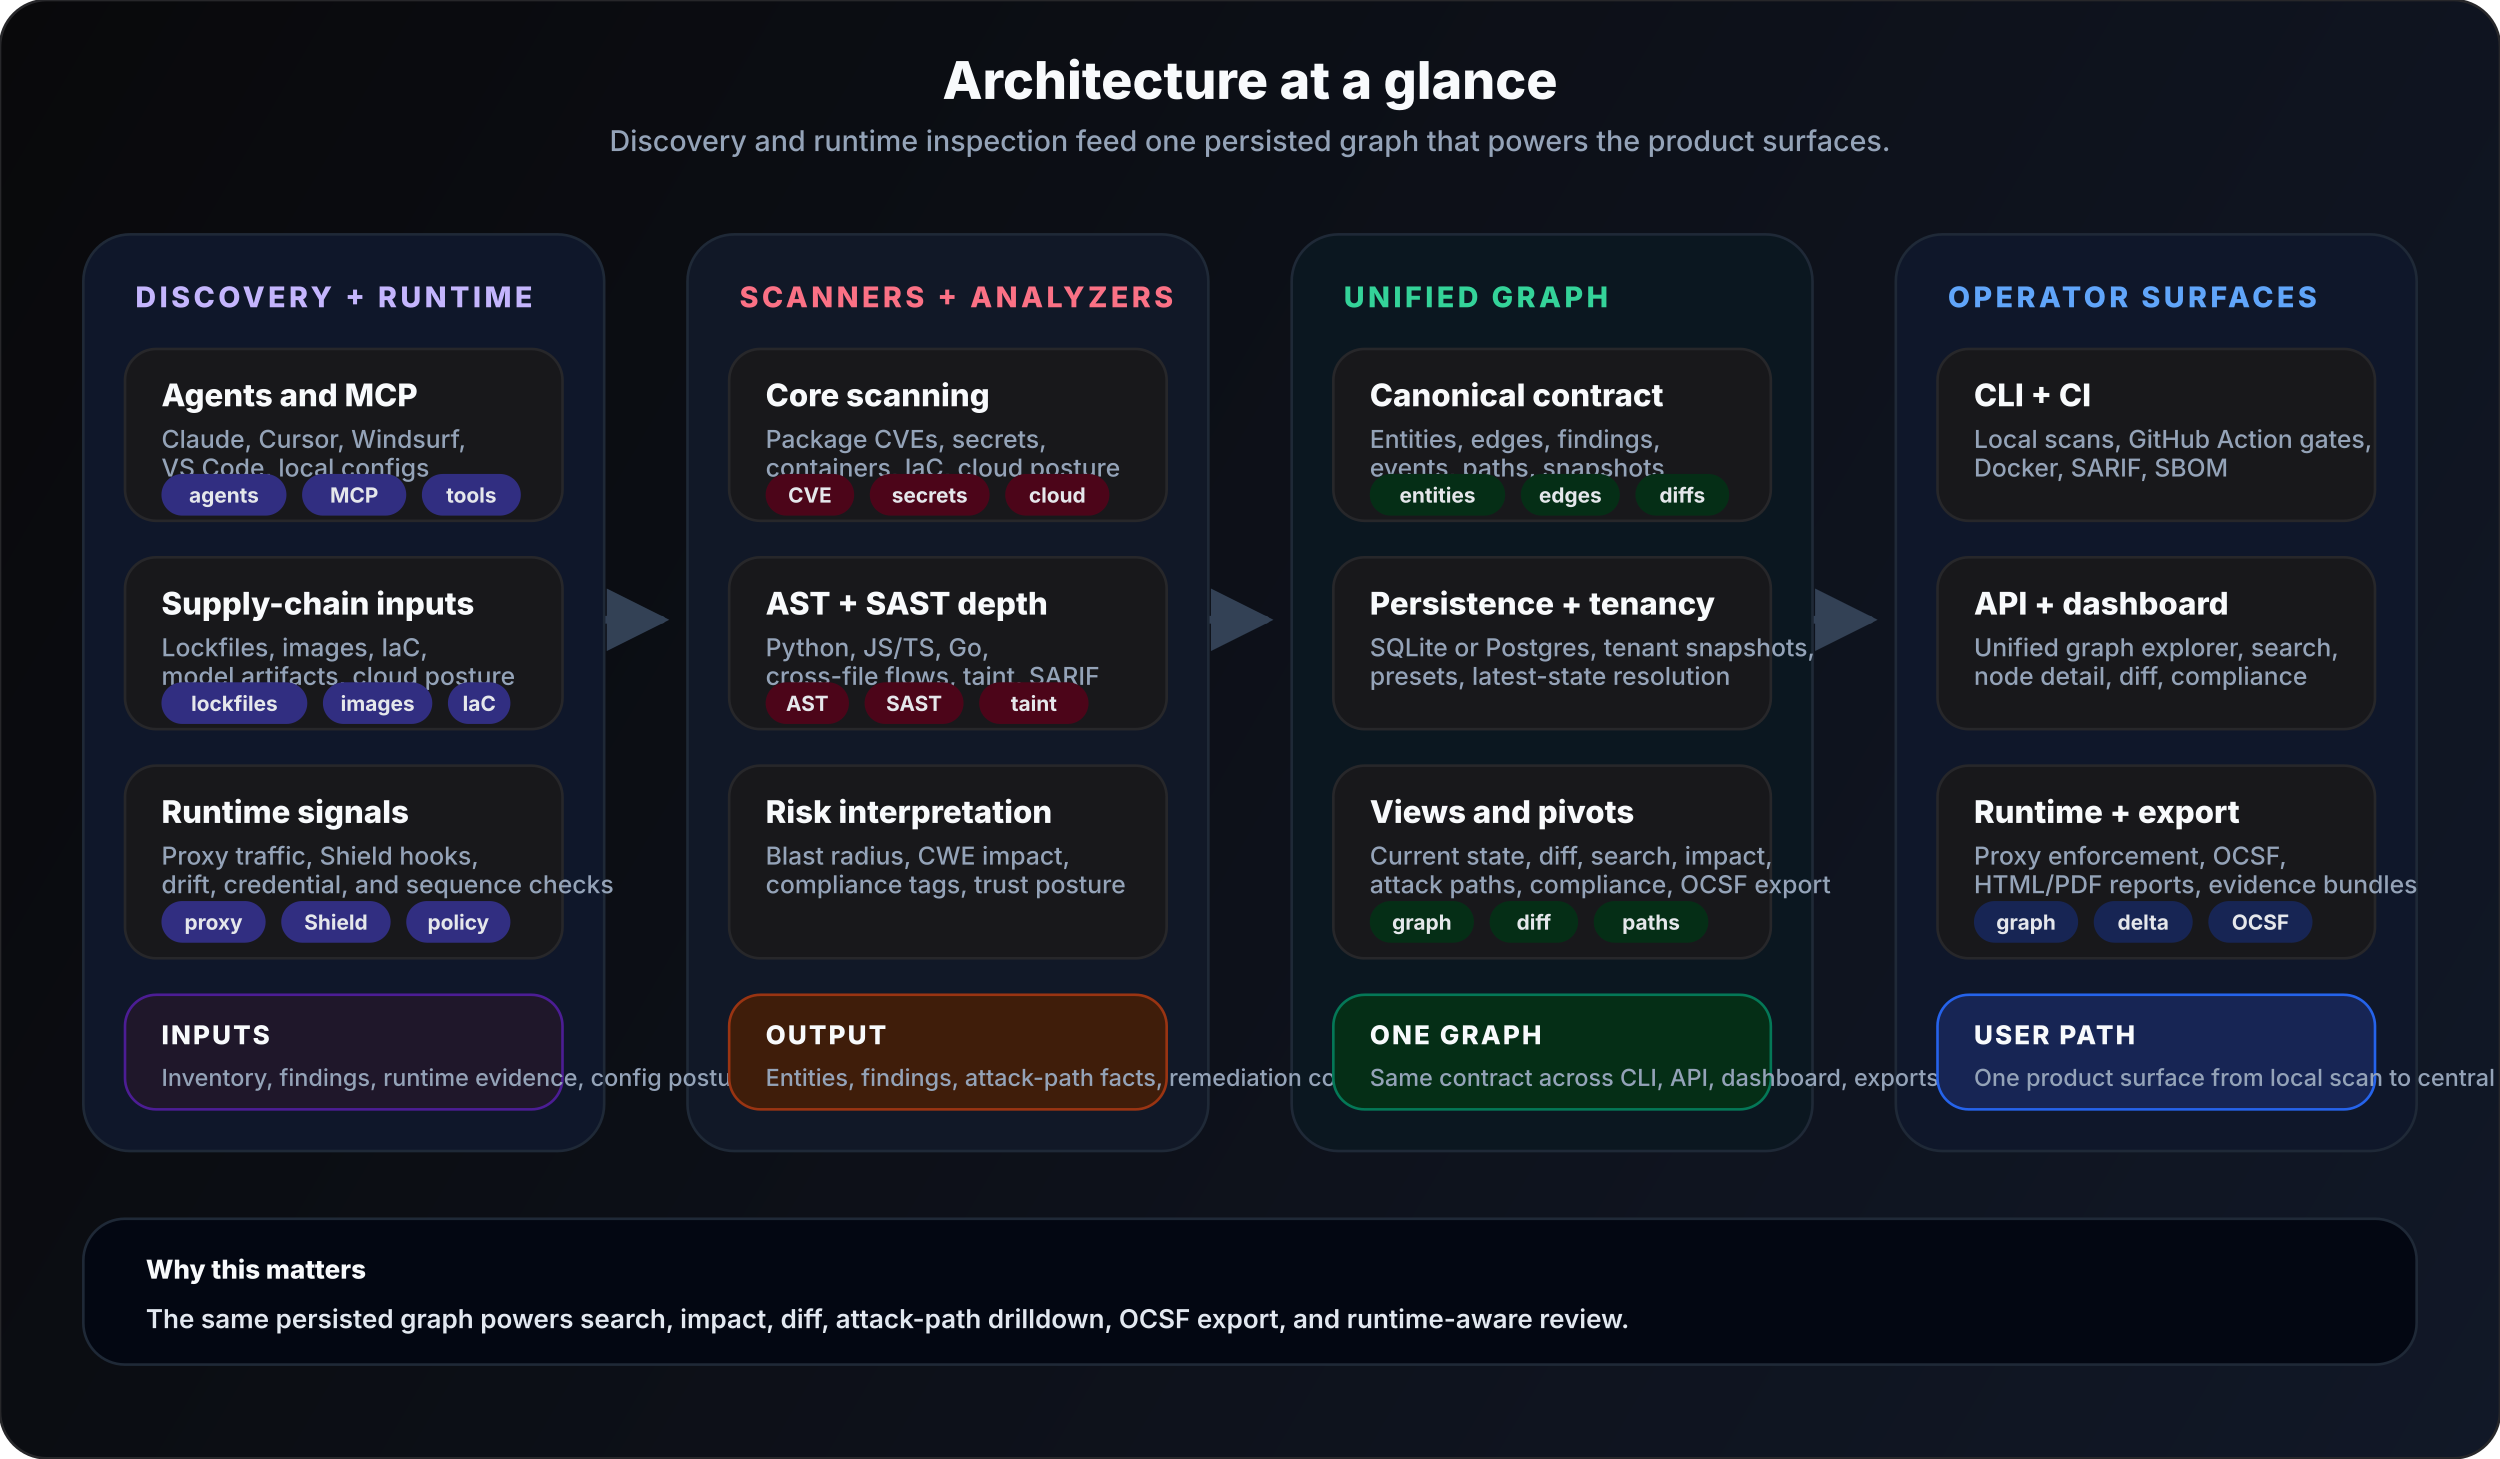
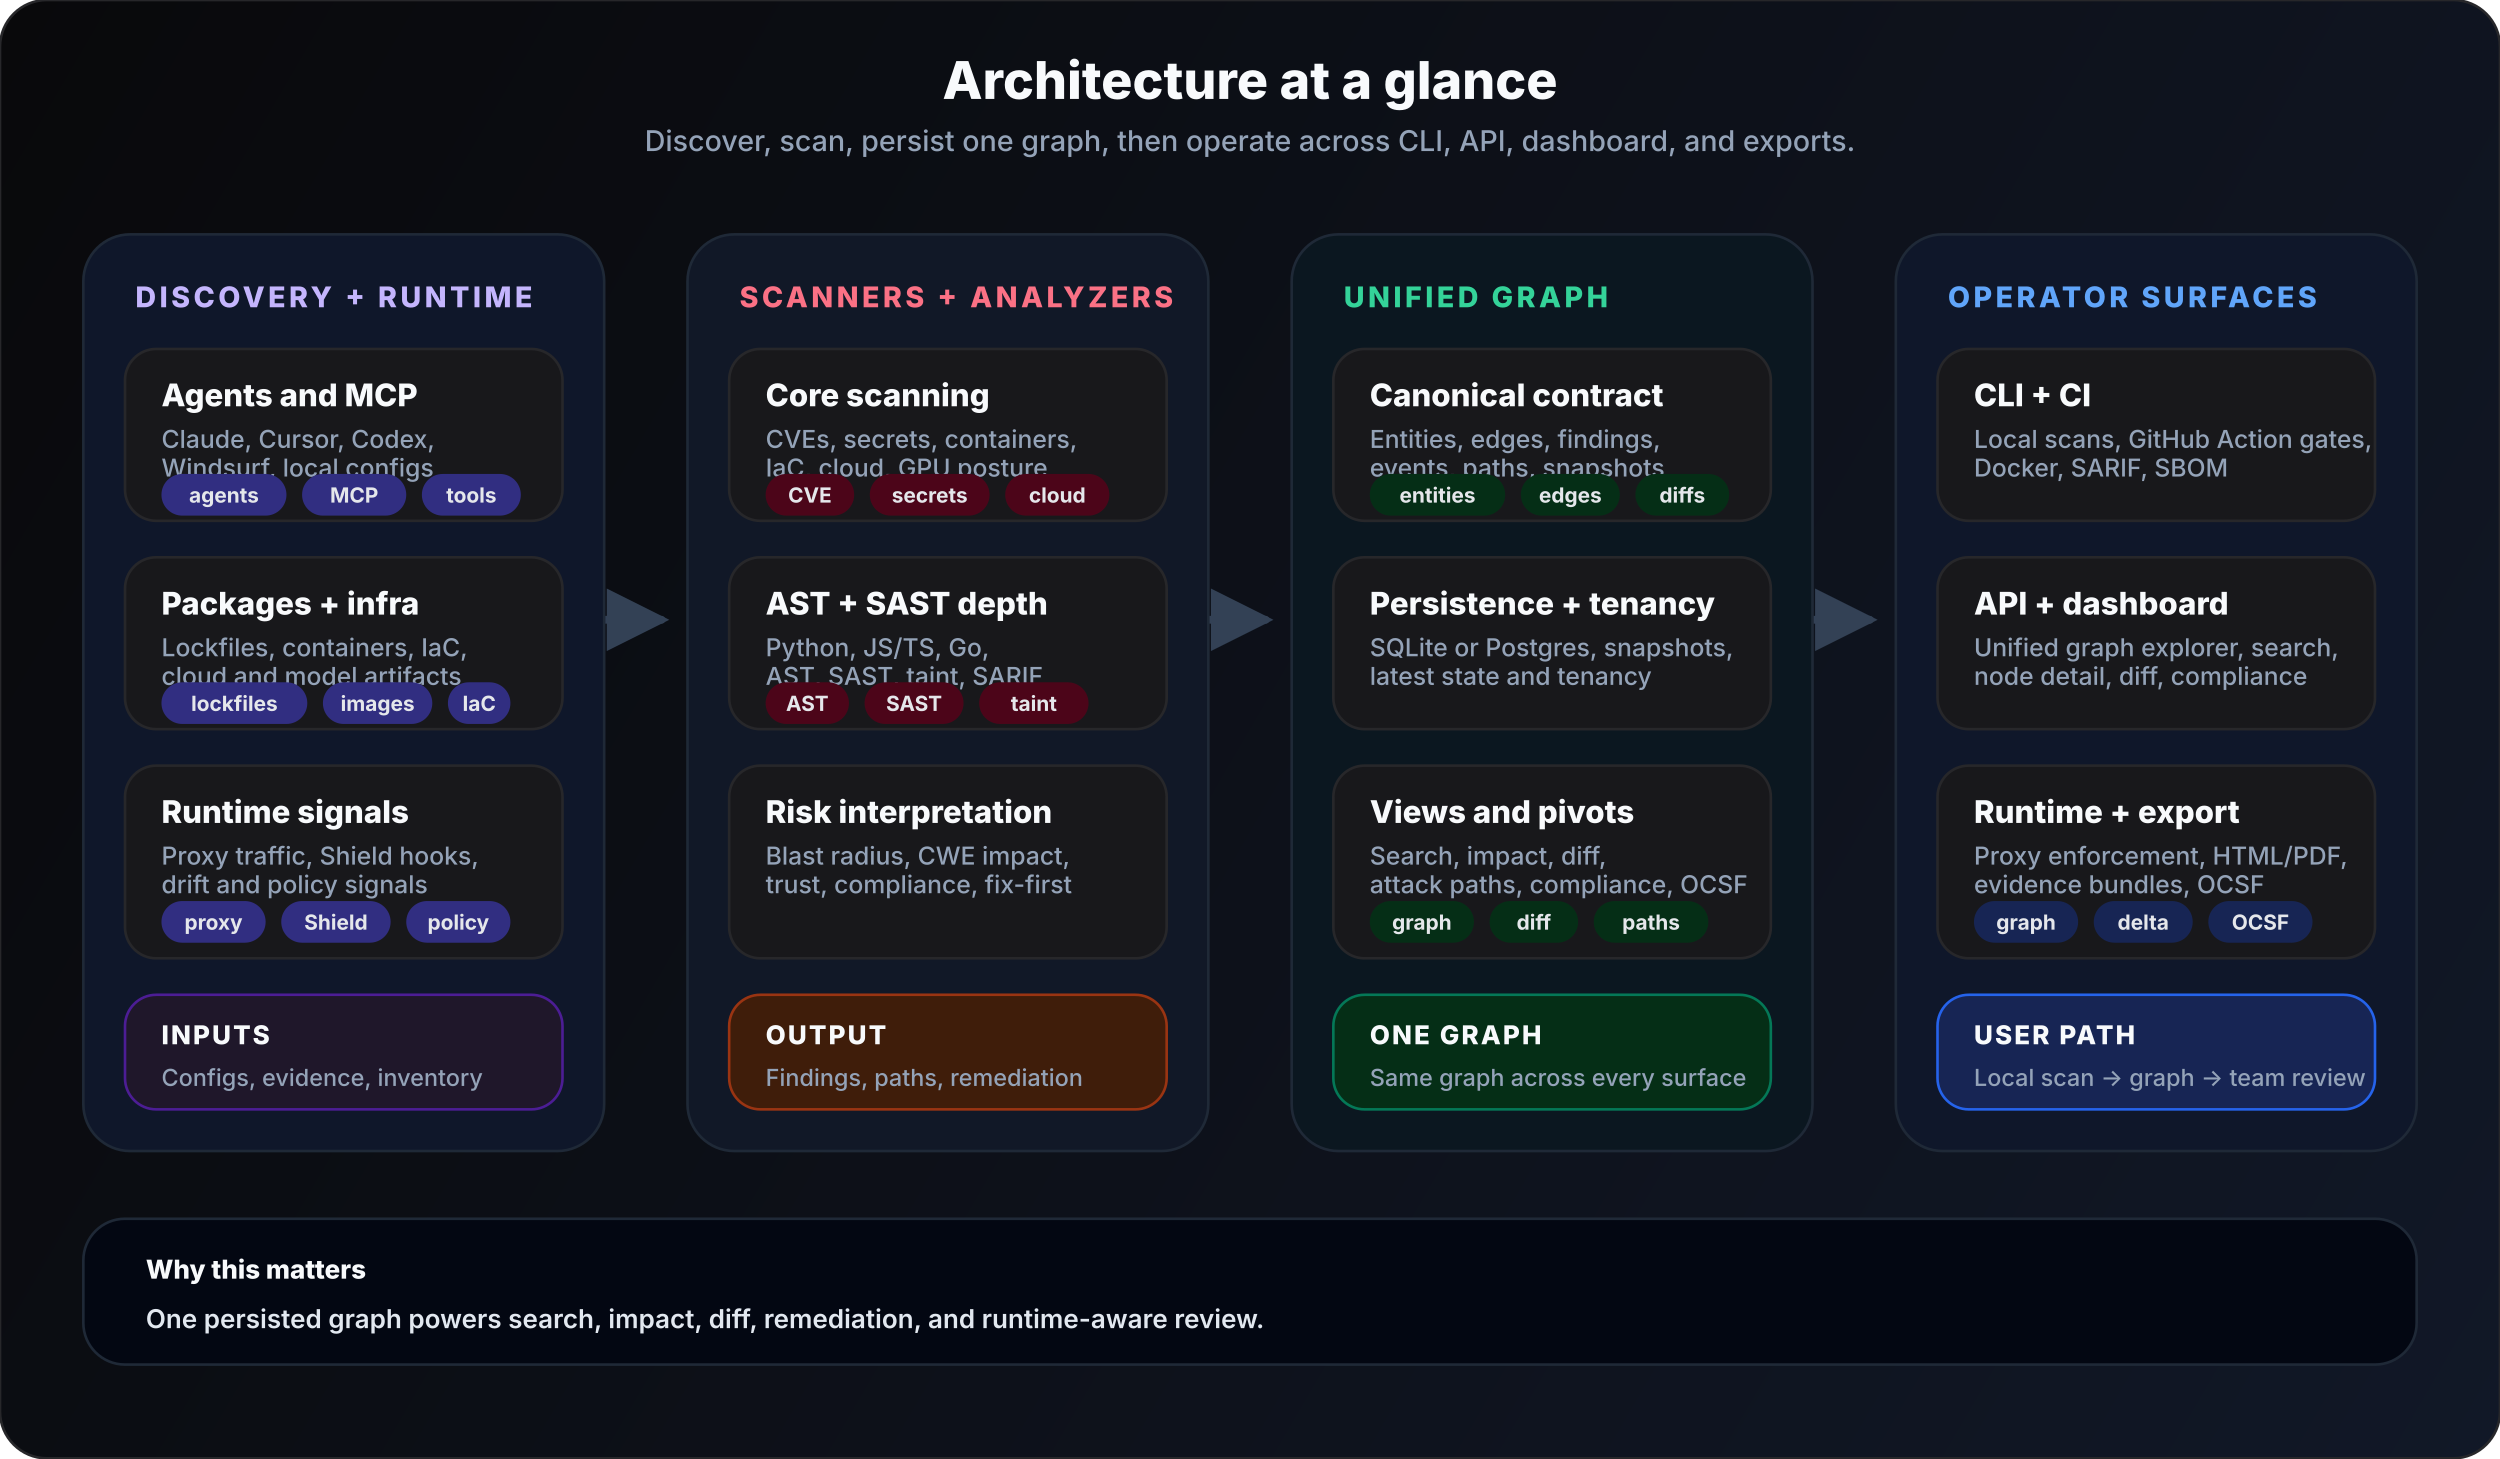
<svg xmlns="http://www.w3.org/2000/svg" viewBox="0 0 960 560" fill="none">
  <style>
    text { font-family: system-ui, -apple-system, 'Segoe UI', sans-serif; }
    .title { font-size: 20px; font-weight: 800; fill: #f8fafc; }
    .subtitle { font-size: 11px; font-weight: 500; fill: #94a3b8; }
    .col-title { font-size: 11px; font-weight: 800; letter-spacing: 0.12em; }
    .card-title { font-size: 12px; font-weight: 760; fill: #f8fafc; }
    .card-copy { font-size: 9.5px; font-weight: 500; fill: #94a3b8; }
    .chip { font-size: 8px; font-weight: 700; fill: #e5e7eb; }
    .note-title { font-size: 10px; font-weight: 800; fill: #f8fafc; letter-spacing: 0.08em; }
    .note-copy { font-size: 9px; font-weight: 500; fill: #94a3b8; }
    .summary-title { font-size: 10px; font-weight: 800; fill: #f8fafc; }
    .summary-copy { font-size: 10px; font-weight: 600; fill: #e2e8f0; }
  </style>
  <defs>
    <linearGradient id="bg" x1="0" y1="0" x2="960" y2="560" gradientUnits="userSpaceOnUse">
      <stop stop-color="#09090b" />
      <stop offset="1" stop-color="#111827" />
    </linearGradient>
    <marker id="arrow" viewBox="0 0 8 8" refX="7" refY="4" markerWidth="8" markerHeight="8" orient="auto">
      <path d="M0 0L8 4L0 8Z" fill="#334155" />
    </marker>
  </defs>
  <rect width="960" height="560" rx="18" fill="url(#bg)" stroke="#27272a" />
  <text x="480" y="38" text-anchor="middle" class="title">Architecture at a glance</text>
-   <text x="480" y="58" text-anchor="middle" class="subtitle">Discovery and runtime inspection feed one persisted graph that powers the product surfaces.</text>
+   <text x="480" y="58" text-anchor="middle" class="subtitle">Discover, scan, persist one graph, then operate across CLI, API, dashboard, and exports.</text>
  <path d="M232 238H254" stroke="#334155" stroke-width="3" stroke-linecap="round" marker-end="url(#arrow)" />
  <path d="M464 238H486" stroke="#334155" stroke-width="3" stroke-linecap="round" marker-end="url(#arrow)" />
  <path d="M696 238H718" stroke="#334155" stroke-width="3" stroke-linecap="round" marker-end="url(#arrow)" />
  <rect x="32" y="90" width="200" height="352" rx="18" fill="#0f172a" stroke="#1f2937" />
  <rect x="264" y="90" width="200" height="352" rx="18" fill="#111827" stroke="#1f2937" />
  <rect x="496" y="90" width="200" height="352" rx="18" fill="#0b1720" stroke="#1f2937" />
  <rect x="728" y="90" width="200" height="352" rx="18" fill="#0f172a" stroke="#1f2937" />
  <text x="52" y="118" class="col-title" fill="#c4b5fd">DISCOVERY + RUNTIME</text>
  <text x="284" y="118" class="col-title" fill="#fb7185">SCANNERS + ANALYZERS</text>
  <text x="516" y="118" class="col-title" fill="#34d399">UNIFIED GRAPH</text>
  <text x="748" y="118" class="col-title" fill="#60a5fa">OPERATOR SURFACES</text>
  <rect x="48" y="134" width="168" height="66" rx="12" fill="#18181b" stroke="#27272a" />
  <text x="62" y="156" class="card-title">Agents and MCP</text>
  <text x="62" y="172" class="card-copy">
-     <tspan x="62" dy="0">Claude, Cursor, Windsurf,</tspan>
-     <tspan x="62" dy="11">VS Code, local configs</tspan>
+     <tspan x="62" dy="0">Claude, Cursor, Codex,</tspan>
+     <tspan x="62" dy="11">Windsurf, local configs</tspan>
  </text>
  <rect x="62" y="182" width="48" height="16" rx="8" fill="#312e81" />
  <text x="86" y="193" text-anchor="middle" class="chip">agents</text>
  <rect x="116" y="182" width="40" height="16" rx="8" fill="#312e81" />
  <text x="136" y="193" text-anchor="middle" class="chip">MCP</text>
  <rect x="162" y="182" width="38" height="16" rx="8" fill="#312e81" />
  <text x="181" y="193" text-anchor="middle" class="chip">tools</text>
  <rect x="48" y="214" width="168" height="66" rx="12" fill="#18181b" stroke="#27272a" />
-   <text x="62" y="236" class="card-title">Supply-chain inputs</text>
+   <text x="62" y="236" class="card-title">Packages + infra</text>
  <text x="62" y="252" class="card-copy">
-     <tspan x="62" dy="0">Lockfiles, images, IaC,</tspan>
-     <tspan x="62" dy="11">model artifacts, cloud posture</tspan>
+     <tspan x="62" dy="0">Lockfiles, containers, IaC,</tspan>
+     <tspan x="62" dy="11">cloud and model artifacts</tspan>
  </text>
  <rect x="62" y="262" width="56" height="16" rx="8" fill="#312e81" />
  <text x="90" y="273" text-anchor="middle" class="chip">lockfiles</text>
  <rect x="124" y="262" width="42" height="16" rx="8" fill="#312e81" />
  <text x="145" y="273" text-anchor="middle" class="chip">images</text>
  <rect x="172" y="262" width="24" height="16" rx="8" fill="#312e81" />
  <text x="184" y="273" text-anchor="middle" class="chip">IaC</text>
  <rect x="48" y="294" width="168" height="74" rx="12" fill="#18181b" stroke="#27272a" />
  <text x="62" y="316" class="card-title">Runtime signals</text>
  <text x="62" y="332" class="card-copy">
    <tspan x="62" dy="0">Proxy traffic, Shield hooks,</tspan>
-     <tspan x="62" dy="11">drift, credential, and sequence checks</tspan>
+     <tspan x="62" dy="11">drift and policy signals</tspan>
  </text>
  <rect x="62" y="346" width="40" height="16" rx="8" fill="#312e81" />
  <text x="82" y="357" text-anchor="middle" class="chip">proxy</text>
  <rect x="108" y="346" width="42" height="16" rx="8" fill="#312e81" />
  <text x="129" y="357" text-anchor="middle" class="chip">Shield</text>
  <rect x="156" y="346" width="40" height="16" rx="8" fill="#312e81" />
  <text x="176" y="357" text-anchor="middle" class="chip">policy</text>
  <rect x="48" y="382" width="168" height="44" rx="12" fill="#1f172a" stroke="#4c1d95" />
  <text x="62" y="401" class="note-title">INPUTS</text>
-   <text x="62" y="417" class="note-copy">Inventory, findings, runtime evidence, config posture</text>
+   <text x="62" y="417" class="note-copy">Configs, evidence, inventory</text>
  <rect x="280" y="134" width="168" height="66" rx="12" fill="#18181b" stroke="#27272a" />
  <text x="294" y="156" class="card-title">Core scanning</text>
  <text x="294" y="172" class="card-copy">
-     <tspan x="294" dy="0">Package CVEs, secrets,</tspan>
-     <tspan x="294" dy="11">containers, IaC, cloud posture</tspan>
+     <tspan x="294" dy="0">CVEs, secrets, containers,</tspan>
+     <tspan x="294" dy="11">IaC, cloud, GPU posture</tspan>
  </text>
  <rect x="294" y="182" width="34" height="16" rx="8" fill="#4c0519" />
  <text x="311" y="193" text-anchor="middle" class="chip">CVE</text>
  <rect x="334" y="182" width="46" height="16" rx="8" fill="#4c0519" />
  <text x="357" y="193" text-anchor="middle" class="chip">secrets</text>
  <rect x="386" y="182" width="40" height="16" rx="8" fill="#4c0519" />
  <text x="406" y="193" text-anchor="middle" class="chip">cloud</text>
  <rect x="280" y="214" width="168" height="66" rx="12" fill="#18181b" stroke="#27272a" />
  <text x="294" y="236" class="card-title">AST + SAST depth</text>
  <text x="294" y="252" class="card-copy">
    <tspan x="294" dy="0">Python, JS/TS, Go,</tspan>
-     <tspan x="294" dy="11">cross-file flows, taint, SARIF</tspan>
+     <tspan x="294" dy="11">AST, SAST, taint, SARIF</tspan>
  </text>
  <rect x="294" y="262" width="32" height="16" rx="8" fill="#4c0519" />
  <text x="310" y="273" text-anchor="middle" class="chip">AST</text>
  <rect x="332" y="262" width="38" height="16" rx="8" fill="#4c0519" />
  <text x="351" y="273" text-anchor="middle" class="chip">SAST</text>
  <rect x="376" y="262" width="42" height="16" rx="8" fill="#4c0519" />
  <text x="397" y="273" text-anchor="middle" class="chip">taint</text>
  <rect x="280" y="294" width="168" height="74" rx="12" fill="#18181b" stroke="#27272a" />
  <text x="294" y="316" class="card-title">Risk interpretation</text>
  <text x="294" y="332" class="card-copy">
    <tspan x="294" dy="0">Blast radius, CWE impact,</tspan>
-     <tspan x="294" dy="11">compliance tags, trust posture</tspan>
+     <tspan x="294" dy="11">trust, compliance, fix-first</tspan>
  </text>
  <rect x="280" y="382" width="168" height="44" rx="12" fill="#3f1d0a" stroke="#9a3412" />
  <text x="294" y="401" class="note-title">OUTPUT</text>
-   <text x="294" y="417" class="note-copy">Entities, findings, attack-path facts, remediation context</text>
+   <text x="294" y="417" class="note-copy">Findings, paths, remediation</text>
  <rect x="512" y="134" width="168" height="66" rx="12" fill="#18181b" stroke="#27272a" />
  <text x="526" y="156" class="card-title">Canonical contract</text>
  <text x="526" y="172" class="card-copy">
    <tspan x="526" dy="0">Entities, edges, findings,</tspan>
    <tspan x="526" dy="11">events, paths, snapshots</tspan>
  </text>
  <rect x="526" y="182" width="52" height="16" rx="8" fill="#052e16" />
  <text x="552" y="193" text-anchor="middle" class="chip">entities</text>
  <rect x="584" y="182" width="38" height="16" rx="8" fill="#052e16" />
  <text x="603" y="193" text-anchor="middle" class="chip">edges</text>
  <rect x="628" y="182" width="36" height="16" rx="8" fill="#052e16" />
  <text x="646" y="193" text-anchor="middle" class="chip">diffs</text>
  <rect x="512" y="214" width="168" height="66" rx="12" fill="#18181b" stroke="#27272a" />
  <text x="526" y="236" class="card-title">Persistence + tenancy</text>
  <text x="526" y="252" class="card-copy">
-     <tspan x="526" dy="0">SQLite or Postgres, tenant snapshots,</tspan>
-     <tspan x="526" dy="11">presets, latest-state resolution</tspan>
+     <tspan x="526" dy="0">SQLite or Postgres, snapshots,</tspan>
+     <tspan x="526" dy="11">latest state and tenancy</tspan>
  </text>
  <rect x="512" y="294" width="168" height="74" rx="12" fill="#18181b" stroke="#27272a" />
  <text x="526" y="316" class="card-title">Views and pivots</text>
  <text x="526" y="332" class="card-copy">
-     <tspan x="526" dy="0">Current state, diff, search, impact,</tspan>
-     <tspan x="526" dy="11">attack paths, compliance, OCSF export</tspan>
+     <tspan x="526" dy="0">Search, impact, diff,</tspan>
+     <tspan x="526" dy="11">attack paths, compliance, OCSF</tspan>
  </text>
  <rect x="526" y="346" width="40" height="16" rx="8" fill="#052e16" />
  <text x="546" y="357" text-anchor="middle" class="chip">graph</text>
  <rect x="572" y="346" width="34" height="16" rx="8" fill="#052e16" />
  <text x="589" y="357" text-anchor="middle" class="chip">diff</text>
  <rect x="612" y="346" width="44" height="16" rx="8" fill="#052e16" />
  <text x="634" y="357" text-anchor="middle" class="chip">paths</text>
  <rect x="512" y="382" width="168" height="44" rx="12" fill="#052e16" stroke="#047857" />
  <text x="526" y="401" class="note-title">ONE GRAPH</text>
-   <text x="526" y="417" class="note-copy">Same contract across CLI, API, dashboard, exports, and policy</text>
+   <text x="526" y="417" class="note-copy">Same graph across every surface</text>
  <rect x="744" y="134" width="168" height="66" rx="12" fill="#18181b" stroke="#27272a" />
  <text x="758" y="156" class="card-title">CLI + CI</text>
  <text x="758" y="172" class="card-copy">
    <tspan x="758" dy="0">Local scans, GitHub Action gates,</tspan>
    <tspan x="758" dy="11">Docker, SARIF, SBOM</tspan>
  </text>
  <rect x="744" y="214" width="168" height="66" rx="12" fill="#18181b" stroke="#27272a" />
  <text x="758" y="236" class="card-title">API + dashboard</text>
  <text x="758" y="252" class="card-copy">
    <tspan x="758" dy="0">Unified graph explorer, search,</tspan>
    <tspan x="758" dy="11">node detail, diff, compliance</tspan>
  </text>
  <rect x="744" y="294" width="168" height="74" rx="12" fill="#18181b" stroke="#27272a" />
  <text x="758" y="316" class="card-title">Runtime + export</text>
  <text x="758" y="332" class="card-copy">
-     <tspan x="758" dy="0">Proxy enforcement, OCSF,</tspan>
-     <tspan x="758" dy="11">HTML/PDF reports, evidence bundles</tspan>
+     <tspan x="758" dy="0">Proxy enforcement, HTML/PDF,</tspan>
+     <tspan x="758" dy="11">evidence bundles, OCSF</tspan>
  </text>
  <rect x="758" y="346" width="40" height="16" rx="8" fill="#172554" />
  <text x="778" y="357" text-anchor="middle" class="chip">graph</text>
  <rect x="804" y="346" width="38" height="16" rx="8" fill="#172554" />
  <text x="823" y="357" text-anchor="middle" class="chip">delta</text>
  <rect x="848" y="346" width="40" height="16" rx="8" fill="#172554" />
  <text x="868" y="357" text-anchor="middle" class="chip">OCSF</text>
  <rect x="744" y="382" width="168" height="44" rx="12" fill="#172554" stroke="#2563eb" />
  <text x="758" y="401" class="note-title">USER PATH</text>
-   <text x="758" y="417" class="note-copy">One product surface from local scan to central review</text>
+   <text x="758" y="417" class="note-copy">Local scan -&gt; graph -&gt; team review</text>
  <rect x="32" y="468" width="896" height="56" rx="16" fill="#030712" stroke="#1f2937" />
  <text x="56" y="491" class="summary-title">Why this matters</text>
-   <text x="56" y="510" class="summary-copy">The same persisted graph powers search, impact, diff, attack-path drilldown, OCSF export, and runtime-aware review.</text>
+   <text x="56" y="510" class="summary-copy">One persisted graph powers search, impact, diff, remediation, and runtime-aware review.</text>
</svg>
